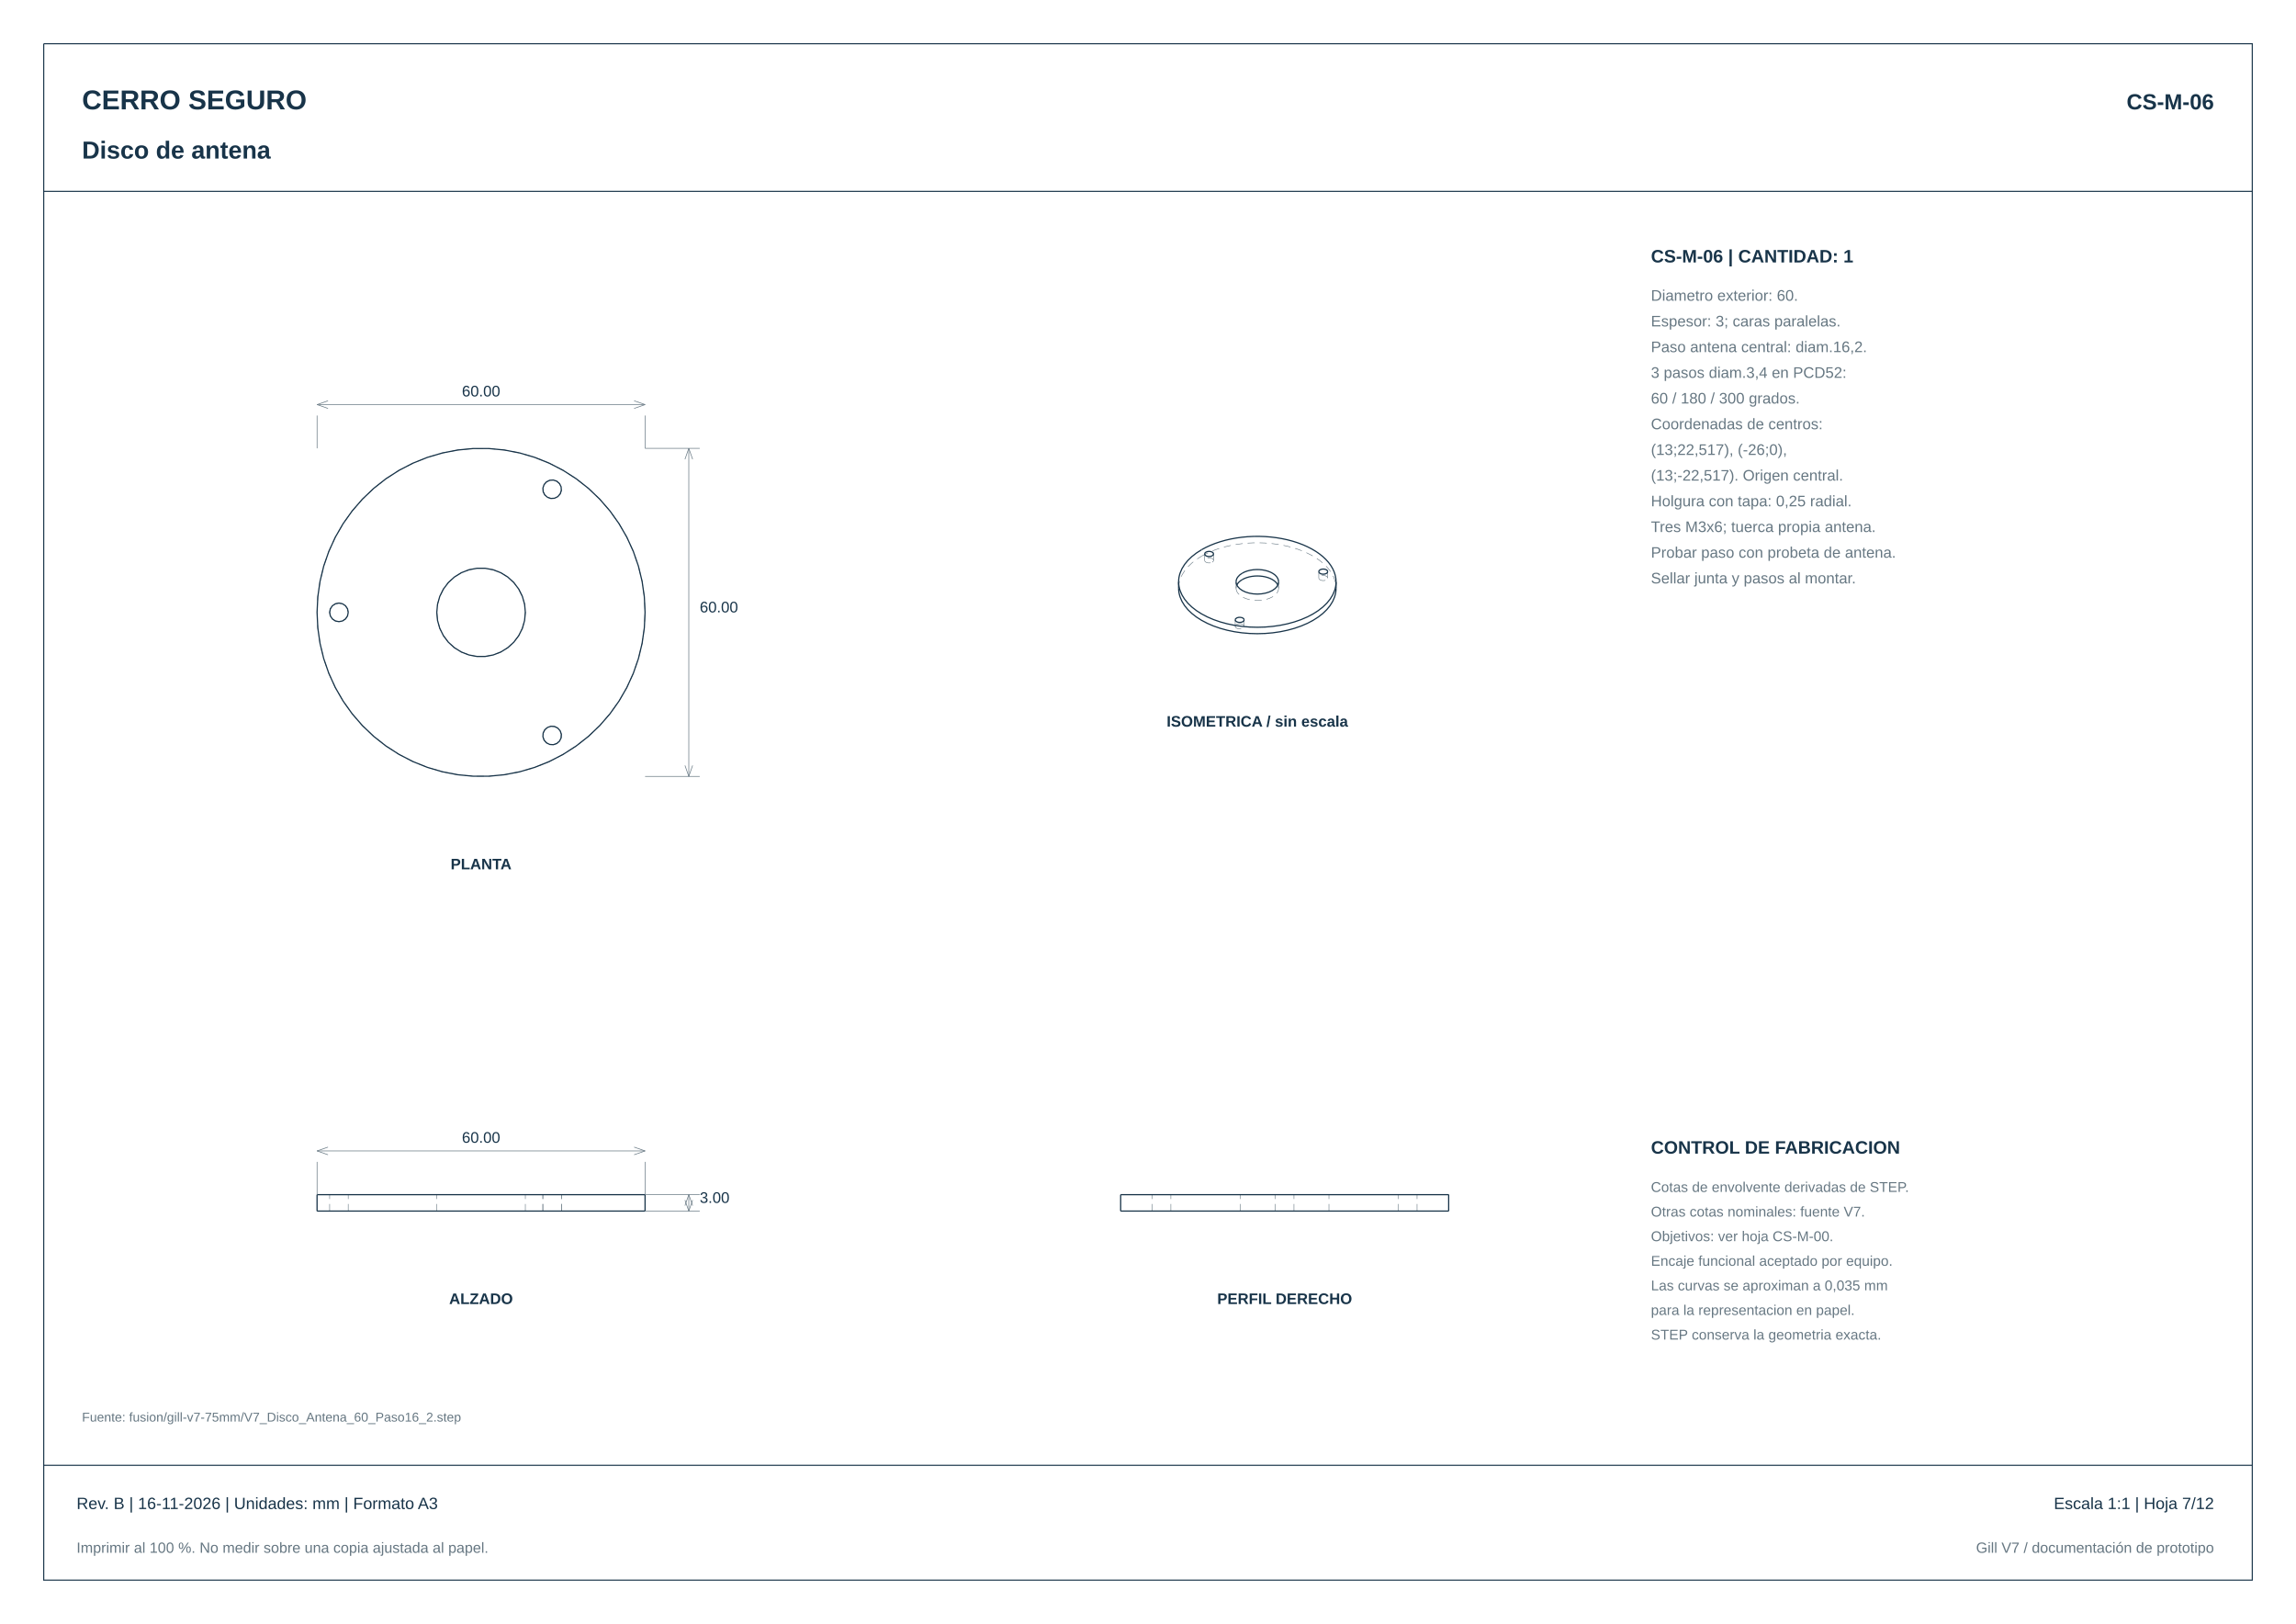
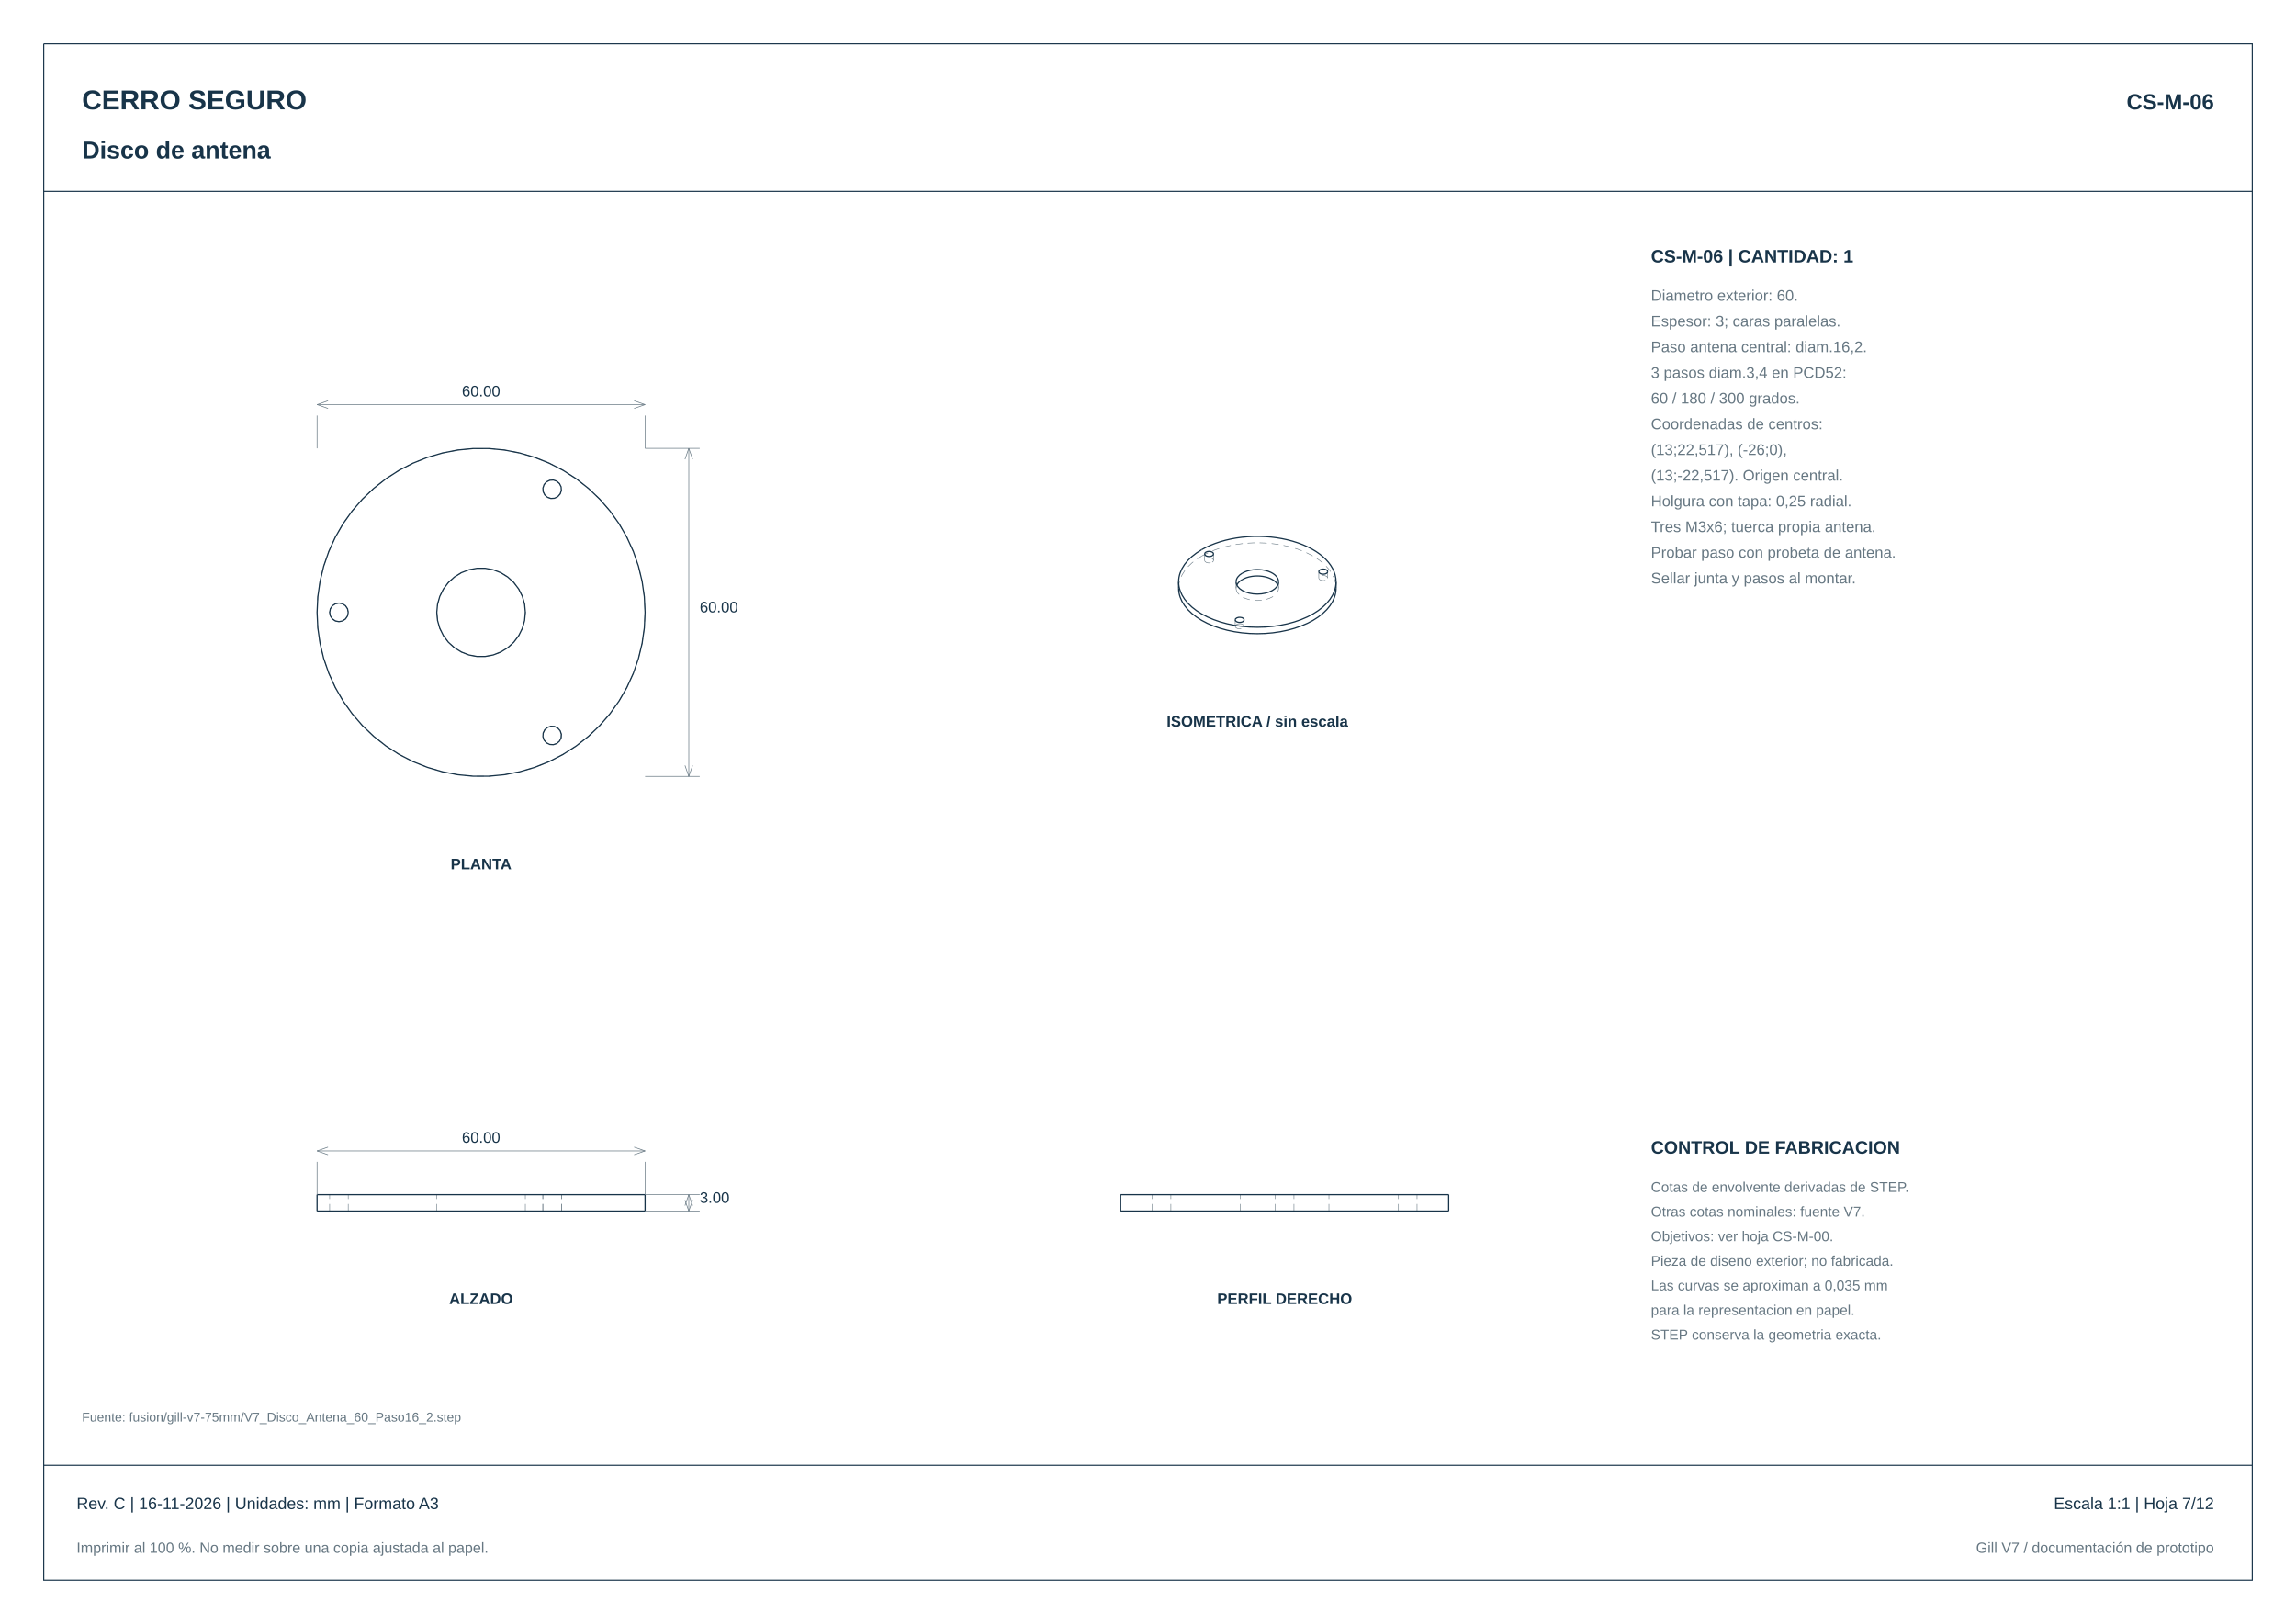
<svg xmlns="http://www.w3.org/2000/svg" width="420mm" height="297mm" viewBox="0 0 420 297">
  <polyline points="8,8 412,8 412,289 8,289 8,8" fill="none" stroke="#183449" stroke-width="0.2" />
  <text x="15" y="20" font-family="Arial, sans-serif" font-size="5" font-weight="700" text-anchor="start" fill="#183449">CERRO SEGURO</text>
  <text x="15" y="29" font-family="Arial, sans-serif" font-size="4.5" font-weight="700" text-anchor="start" fill="#183449">Disco de antena</text>
  <text x="405" y="20" font-family="Arial, sans-serif" font-size="4" font-weight="700" text-anchor="end" fill="#183449">CS-M-06</text>
  <polyline points="8,35 412,35" fill="none" stroke="#183449" stroke-width="0.2" />
  <polyline points="8,268 412,268" fill="none" stroke="#183449" stroke-width="0.2" />
-   <text x="14" y="276" font-family="Arial, sans-serif" font-size="3" font-weight="400" text-anchor="start" fill="#183449">Rev. B | 16-11-2026 | Unidades: mm | Formato A3</text>
+   <text x="14" y="276" font-family="Arial, sans-serif" font-size="3" font-weight="400" text-anchor="start" fill="#183449">Rev. C | 16-11-2026 | Unidades: mm | Formato A3</text>
  <text x="14" y="284" font-family="Arial, sans-serif" font-size="2.7" font-weight="400" text-anchor="start" fill="#667782">Imprimir al 100 %. No medir sobre una copia ajustada al papel.</text>
  <text x="405" y="276" font-family="Arial, sans-serif" font-size="3" font-weight="400" text-anchor="end" fill="#183449">Escala 1:1 | Hoja 7/12</text>
  <text x="405" y="284" font-family="Arial, sans-serif" font-size="2.7" font-weight="400" text-anchor="end" fill="#667782">Gill V7 / documentación de prototipo</text>
  <polyline points="100.15,133.044 99.651,133.482 99.358,134.077 99.314,134.739 99.528,135.367 99.965,135.865 100.56,136.159 101.222,136.202 101.85,135.989 102.349,135.552 102.642,134.957 102.686,134.295 102.472,133.667 102.035,133.168 101.44,132.875 100.778,132.831 100.15,133.044" fill="none" stroke="#667782" stroke-width="0.1" stroke-dasharray="1.3 .9" />
  <polyline points="63.7,112 63.571,111.349 63.202,110.798 62.651,110.429 62,110.3 61.349,110.429 60.798,110.798 60.429,111.349 60.3,112 60.429,112.651 60.798,113.202 61.349,113.571 62,113.7 62.651,113.571 63.202,113.202 63.571,112.651 63.7,112" fill="none" stroke="#667782" stroke-width="0.1" stroke-dasharray="1.3 .9" />
  <polyline points="100.15,90.956 100.778,91.169 101.44,91.125 102.035,90.832 102.472,90.333 102.686,89.705 102.642,89.043 102.349,88.448 101.85,88.011 101.222,87.798 100.56,87.841 99.965,88.135 99.528,88.633 99.314,89.261 99.358,89.923 99.651,90.518 100.15,90.956" fill="none" stroke="#667782" stroke-width="0.1" stroke-dasharray="1.3 .9" />
  <polyline points="79.9,112 80.038,113.488 80.447,114.926 81.113,116.264 82.014,117.457 83.119,118.464 84.389,119.251 85.783,119.791 87.253,120.065 88.747,120.065 90.217,119.791 91.611,119.251 92.881,118.464 93.986,117.457 94.887,116.264 95.553,114.926 95.962,113.488 96.1,112 95.962,110.512 95.553,109.074 94.887,107.736 93.986,106.543 92.881,105.536 91.611,104.749 90.217,104.209 88.747,103.935 87.253,103.935 85.783,104.209 84.389,104.749 83.119,105.536 82.014,106.543 81.113,107.736 80.447,109.074 80.038,110.512 79.9,112" fill="none" stroke="#667782" stroke-width="0.1" stroke-dasharray="1.3 .9" />
  <polyline points="58,112 58.136,109.148 58.542,106.323 59.215,103.548 60.149,100.85 61.335,98.253 62.762,95.781 64.418,93.455 66.288,91.298 68.354,89.328 70.598,87.563 73,86.019 75.537,84.711 78.188,83.65 80.927,82.846 83.731,82.305 86.573,82.034 89.427,82.034 92.269,82.305 95.073,82.846 97.812,83.65 100.463,84.711 103,86.019 105.402,87.563 107.646,89.328 109.712,91.298 111.582,93.455 113.238,95.781 114.665,98.253 115.851,100.85 116.785,103.548 117.458,106.323 117.864,109.148 118,112 117.864,114.852 117.458,117.677 116.785,120.452 115.851,123.15 114.665,125.747 113.238,128.219 111.582,130.545 109.712,132.702 107.646,134.673 105.402,136.437 103,137.981 100.463,139.289 97.812,140.35 95.073,141.154 92.269,141.695 89.427,141.966 86.573,141.966 83.731,141.695 80.927,141.154 78.188,140.35 75.537,139.289 73,137.981 70.598,136.437 68.354,134.673 66.288,132.702 64.418,130.545 62.762,128.219 61.335,125.747 60.149,123.15 59.215,120.452 58.542,117.677 58.136,114.852 58,112" fill="none" stroke="#667782" stroke-width="0.1" stroke-dasharray="1.3 .9" />
  <polyline points="100.15,133.044 100.778,132.831 101.44,132.875 102.035,133.168 102.472,133.667 102.686,134.295 102.642,134.957 102.349,135.552 101.85,135.989 101.222,136.202 100.56,136.159 99.965,135.865 99.528,135.367 99.314,134.739 99.358,134.077 99.651,133.482 100.15,133.044" fill="none" stroke="#183449" stroke-width="0.22" />
  <polyline points="63.7,112 63.571,112.651 63.202,113.202 62.651,113.571 62,113.7 61.349,113.571 60.798,113.202 60.429,112.651 60.3,112 60.429,111.349 60.798,110.798 61.349,110.429 62,110.3 62.651,110.429 63.202,110.798 63.571,111.349 63.7,112" fill="none" stroke="#183449" stroke-width="0.22" />
  <polyline points="100.15,90.956 99.651,90.518 99.358,89.923 99.314,89.261 99.528,88.633 99.965,88.135 100.56,87.841 101.222,87.798 101.85,88.011 102.349,88.448 102.642,89.043 102.686,89.705 102.472,90.333 102.035,90.832 101.44,91.125 100.778,91.169 100.15,90.956" fill="none" stroke="#183449" stroke-width="0.22" />
  <polyline points="79.9,112 80.038,110.512 80.447,109.074 81.113,107.736 82.014,106.543 83.119,105.536 84.389,104.749 85.783,104.209 87.253,103.935 88.747,103.935 90.217,104.209 91.611,104.749 92.881,105.536 93.986,106.543 94.887,107.736 95.553,109.074 95.962,110.512 96.1,112 95.962,113.488 95.553,114.926 94.887,116.264 93.986,117.457 92.881,118.464 91.611,119.251 90.217,119.791 88.747,120.065 87.253,120.065 85.783,119.791 84.389,119.251 83.119,118.464 82.014,117.457 81.113,116.264 80.447,114.926 80.038,113.488 79.9,112" fill="none" stroke="#183449" stroke-width="0.22" />
  <polyline points="58,112 58.136,114.852 58.542,117.677 59.215,120.452 60.149,123.15 61.335,125.747 62.762,128.219 64.418,130.545 66.288,132.702 68.354,134.673 70.598,136.437 73,137.981 75.537,139.289 78.188,140.35 80.927,141.154 83.731,141.695 86.573,141.966 89.427,141.966 92.269,141.695 95.073,141.154 97.812,140.35 100.463,139.289 103,137.981 105.402,136.437 107.646,134.673 109.712,132.702 111.582,130.545 113.238,128.219 114.665,125.747 115.851,123.15 116.785,120.452 117.458,117.677 117.864,114.852 118,112 117.864,109.148 117.458,106.323 116.785,103.548 115.851,100.85 114.665,98.253 113.238,95.781 111.582,93.455 109.712,91.298 107.646,89.328 105.402,87.563 103,86.019 100.463,84.711 97.812,83.65 95.073,82.846 92.269,82.305 89.427,82.034 86.573,82.034 83.731,82.305 80.927,82.846 78.188,83.65 75.537,84.711 73,86.019 70.598,87.563 68.354,89.328 66.288,91.298 64.418,93.455 62.762,95.781 61.335,98.253 60.149,100.85 59.215,103.548 58.542,106.323 58.136,109.148 58,112" fill="none" stroke="#183449" stroke-width="0.22" />
  <text x="88" y="159.0" font-family="Arial, sans-serif" font-size="2.8" font-weight="700" text-anchor="middle" fill="#183449">PLANTA</text>
  <polyline points="58,82 58,76" fill="none" stroke="#667782" stroke-width="0.12" />
  <polyline points="118,82 118,76" fill="none" stroke="#667782" stroke-width="0.12" />
  <polyline points="58,74 118,74" fill="none" stroke="#667782" stroke-width="0.12" />
  <polyline points="58,74 60,73.3" fill="none" stroke="#667782" stroke-width="0.12" />
  <polyline points="58,74 60,74.7" fill="none" stroke="#667782" stroke-width="0.12" />
  <polyline points="118,74 116,73.3" fill="none" stroke="#667782" stroke-width="0.12" />
  <polyline points="118,74 116,74.7" fill="none" stroke="#667782" stroke-width="0.12" />
  <text x="88.0" y="72.5" font-family="Arial, sans-serif" font-size="2.8" font-weight="400" text-anchor="middle" fill="#183449">60.00</text>
  <polyline points="118,82 128,82" fill="none" stroke="#667782" stroke-width="0.12" />
  <polyline points="118,142 128,142" fill="none" stroke="#667782" stroke-width="0.12" />
  <polyline points="126,82 126,142" fill="none" stroke="#667782" stroke-width="0.12" />
  <polyline points="126,82 125.3,84" fill="none" stroke="#667782" stroke-width="0.12" />
  <polyline points="126,82 126.7,84" fill="none" stroke="#667782" stroke-width="0.12" />
  <polyline points="126,142 125.3,140" fill="none" stroke="#667782" stroke-width="0.12" />
  <polyline points="126,142 126.7,140" fill="none" stroke="#667782" stroke-width="0.12" />
  <text x="128.0" y="112.0" font-family="Arial, sans-serif" font-size="2.8" font-weight="400" text-anchor="start" fill="#183449">60.00</text>
  <polyline points="100.15,218.5 100.379,218.5 100.622,218.5 100.873,218.5 101.127,218.5 101.378,218.5 101.621,218.5 101.85,218.5 102.06,218.5 102.246,218.5 102.405,218.5 102.532,218.5 102.624,218.5 102.681,218.5 102.7,218.5" fill="none" stroke="#667782" stroke-width="0.1" stroke-dasharray="1.3 .9" />
  <polyline points="102.7,218.5 102.657,218.5 102.532,218.5 102.329,218.5 102.06,218.5 101.738,218.5 101.378,218.5 101,218.5 100.622,218.5 100.262,218.5 99.94,218.5 99.671,218.5 99.468,218.5 99.343,218.5 99.3,218.5" fill="none" stroke="#667782" stroke-width="0.1" stroke-dasharray="1.3 .9" />
  <polyline points="99.3,218.5 99.305,218.5 99.319,218.5 99.343,218.5 99.376,218.5 99.418,218.5 99.468,218.5 99.528,218.5 99.595,218.5 99.671,218.5 99.754,218.5 99.844,218.5 99.94,218.5 100.042,218.5 100.15,218.5" fill="none" stroke="#667782" stroke-width="0.1" stroke-dasharray="1.3 .9" />
  <polyline points="100.15,221.5 100.042,221.5 99.94,221.5 99.844,221.5 99.754,221.5 99.671,221.5 99.595,221.5 99.528,221.5 99.468,221.5 99.418,221.5 99.376,221.5 99.343,221.5 99.319,221.5 99.305,221.5 99.3,221.5" fill="none" stroke="#667782" stroke-width="0.1" stroke-dasharray="1.3 .9" />
  <polyline points="99.3,221.5 99.343,221.5 99.468,221.5 99.671,221.5 99.94,221.5 100.262,221.5 100.622,221.5 101,221.5 101.378,221.5 101.738,221.5 102.06,221.5 102.329,221.5 102.532,221.5 102.657,221.5 102.7,221.5" fill="none" stroke="#667782" stroke-width="0.1" stroke-dasharray="1.3 .9" />
  <polyline points="102.7,221.5 102.681,221.5 102.624,221.5 102.532,221.5 102.405,221.5 102.246,221.5 102.06,221.5 101.85,221.5 101.621,221.5 101.378,221.5 101.127,221.5 100.873,221.5 100.622,221.5 100.379,221.5 100.15,221.5" fill="none" stroke="#667782" stroke-width="0.1" stroke-dasharray="1.3 .9" />
  <polyline points="63.7,221.5 63.7,218.5" fill="none" stroke="#667782" stroke-width="0.1" stroke-dasharray="1.3 .9" />
  <polyline points="63.7,218.5 63.657,218.5 63.532,218.5 63.329,218.5 63.06,218.5 62.738,218.5 62.378,218.5 62,218.5 61.622,218.5 61.262,218.5 60.94,218.5 60.671,218.5 60.468,218.5 60.343,218.5 60.3,218.5" fill="none" stroke="#667782" stroke-width="0.1" stroke-dasharray="1.3 .9" />
  <polyline points="60.3,218.5 60.343,218.5 60.468,218.5 60.671,218.5 60.94,218.5 61.262,218.5 61.622,218.5 62,218.5 62.378,218.5 62.738,218.5 63.06,218.5 63.329,218.5 63.532,218.5 63.657,218.5 63.7,218.5" fill="none" stroke="#667782" stroke-width="0.1" stroke-dasharray="1.3 .9" />
  <polyline points="63.7,221.5 63.657,221.5 63.532,221.5 63.329,221.5 63.06,221.5 62.738,221.5 62.378,221.5 62,221.5 61.622,221.5 61.262,221.5 60.94,221.5 60.671,221.5 60.468,221.5 60.343,221.5 60.3,221.5" fill="none" stroke="#667782" stroke-width="0.1" stroke-dasharray="1.3 .9" />
  <polyline points="60.3,221.5 60.343,221.5 60.468,221.5 60.671,221.5 60.94,221.5 61.262,221.5 61.622,221.5 62,221.5 62.378,221.5 62.738,221.5 63.06,221.5 63.329,221.5 63.532,221.5 63.657,221.5 63.7,221.5" fill="none" stroke="#667782" stroke-width="0.1" stroke-dasharray="1.3 .9" />
  <polyline points="100.15,218.5 100.042,218.5 99.94,218.5 99.844,218.5 99.754,218.5 99.671,218.5 99.595,218.5 99.528,218.5 99.468,218.5 99.418,218.5 99.376,218.5 99.343,218.5 99.319,218.5 99.305,218.5 99.3,218.5" fill="none" stroke="#667782" stroke-width="0.1" stroke-dasharray="1.3 .9" />
  <polyline points="99.3,218.5 99.343,218.5 99.468,218.5 99.671,218.5 99.94,218.5 100.262,218.5 100.622,218.5 101,218.5 101.378,218.5 101.738,218.5 102.06,218.5 102.329,218.5 102.532,218.5 102.657,218.5 102.7,218.5" fill="none" stroke="#667782" stroke-width="0.1" stroke-dasharray="1.3 .9" />
  <polyline points="102.7,218.5 102.681,218.5 102.624,218.5 102.532,218.5 102.405,218.5 102.246,218.5 102.06,218.5 101.85,218.5 101.621,218.5 101.378,218.5 101.127,218.5 100.873,218.5 100.622,218.5 100.379,218.5 100.15,218.5" fill="none" stroke="#667782" stroke-width="0.1" stroke-dasharray="1.3 .9" />
  <polyline points="100.15,221.5 100.379,221.5 100.622,221.5 100.873,221.5 101.127,221.5 101.378,221.5 101.621,221.5 101.85,221.5 102.06,221.5 102.246,221.5 102.405,221.5 102.532,221.5 102.624,221.5 102.681,221.5 102.7,221.5" fill="none" stroke="#667782" stroke-width="0.1" stroke-dasharray="1.3 .9" />
  <polyline points="102.7,221.5 102.657,221.5 102.532,221.5 102.329,221.5 102.06,221.5 101.738,221.5 101.378,221.5 101,221.5 100.622,221.5 100.262,221.5 99.94,221.5 99.671,221.5 99.468,221.5 99.343,221.5 99.3,221.5" fill="none" stroke="#667782" stroke-width="0.1" stroke-dasharray="1.3 .9" />
  <polyline points="99.3,221.5 99.305,221.5 99.319,221.5 99.343,221.5 99.376,221.5 99.418,221.5 99.468,221.5 99.528,221.5 99.595,221.5 99.671,221.5 99.754,221.5 99.844,221.5 99.94,221.5 100.042,221.5 100.15,221.5" fill="none" stroke="#667782" stroke-width="0.1" stroke-dasharray="1.3 .9" />
  <polyline points="79.9,221.5 79.9,218.5" fill="none" stroke="#667782" stroke-width="0.1" stroke-dasharray="1.3 .9" />
  <polyline points="79.9,218.5 80.103,218.5 80.702,218.5 81.667,218.5 82.95,218.5 84.486,218.5 86.198,218.5 88,218.5 89.802,218.5 91.514,218.5 93.05,218.5 94.333,218.5 95.298,218.5 95.897,218.5 96.1,218.5" fill="none" stroke="#667782" stroke-width="0.1" stroke-dasharray="1.3 .9" />
  <polyline points="96.1,218.5 95.897,218.5 95.298,218.5 94.333,218.5 93.05,218.5 91.514,218.5 89.802,218.5 88,218.5 86.198,218.5 84.486,218.5 82.95,218.5 81.667,218.5 80.702,218.5 80.103,218.5 79.9,218.5" fill="none" stroke="#667782" stroke-width="0.1" stroke-dasharray="1.3 .9" />
  <polyline points="79.9,221.5 80.103,221.5 80.702,221.5 81.667,221.5 82.95,221.5 84.486,221.5 86.198,221.5 88,221.5 89.802,221.5 91.514,221.5 93.05,221.5 94.333,221.5 95.298,221.5 95.897,221.5 96.1,221.5" fill="none" stroke="#667782" stroke-width="0.1" stroke-dasharray="1.3 .9" />
  <polyline points="96.1,221.5 95.897,221.5 95.298,221.5 94.333,221.5 93.05,221.5 91.514,221.5 89.802,221.5 88,221.5 86.198,221.5 84.486,221.5 82.95,221.5 81.667,221.5 80.702,221.5 80.103,221.5 79.9,221.5" fill="none" stroke="#667782" stroke-width="0.1" stroke-dasharray="1.3 .9" />
  <polyline points="118,218.5 117.248,218.5 115.029,218.5 111.455,218.5 106.705,218.5 101.016,218.5 94.676,218.5 88,218.5 81.324,218.5 74.984,218.5 69.295,218.5 64.545,218.5 60.971,218.5 58.752,218.5 58,218.5" fill="none" stroke="#667782" stroke-width="0.1" stroke-dasharray="1.3 .9" />
  <polyline points="58,221.5 58.752,221.5 60.971,221.5 64.545,221.5 69.295,221.5 74.984,221.5 81.324,221.5 88,221.5 94.676,221.5 101.016,221.5 106.705,221.5 111.455,221.5 115.029,221.5 117.248,221.5 118,221.5" fill="none" stroke="#667782" stroke-width="0.1" stroke-dasharray="1.3 .9" />
  <polyline points="102.7,221.5 102.7,218.5" fill="none" stroke="#667782" stroke-width="0.1" stroke-dasharray="1.3 .9" />
  <polyline points="99.3,221.5 99.3,218.5" fill="none" stroke="#667782" stroke-width="0.1" stroke-dasharray="1.3 .9" />
  <polyline points="60.3,221.5 60.3,218.5" fill="none" stroke="#667782" stroke-width="0.1" stroke-dasharray="1.3 .9" />
  <polyline points="102.7,221.5 102.7,218.5" fill="none" stroke="#667782" stroke-width="0.1" stroke-dasharray="1.3 .9" />
  <polyline points="99.3,221.5 99.3,218.5" fill="none" stroke="#667782" stroke-width="0.1" stroke-dasharray="1.3 .9" />
  <polyline points="96.1,221.5 96.1,218.5" fill="none" stroke="#667782" stroke-width="0.1" stroke-dasharray="1.3 .9" />
  <polyline points="58,218.5 58.752,218.5 60.971,218.5 64.545,218.5 69.295,218.5 74.984,218.5 81.324,218.5 88,218.5 94.676,218.5 101.016,218.5 106.705,218.5 111.455,218.5 115.029,218.5 117.248,218.5 118,218.5" fill="none" stroke="#183449" stroke-width="0.22" />
  <polyline points="58,218.5 58,221.5" fill="none" stroke="#183449" stroke-width="0.22" />
  <polyline points="118,221.5 117.248,221.5 115.029,221.5 111.455,221.5 106.705,221.5 101.016,221.5 94.676,221.5 88,221.5 81.324,221.5 74.984,221.5 69.295,221.5 64.545,221.5 60.971,221.5 58.752,221.5 58,221.5" fill="none" stroke="#183449" stroke-width="0.22" />
  <polyline points="118,221.5 118,218.5" fill="none" stroke="#183449" stroke-width="0.22" />
  <text x="88" y="238.5" font-family="Arial, sans-serif" font-size="2.8" font-weight="700" text-anchor="middle" fill="#183449">ALZADO</text>
  <polyline points="58,218.5 58,212.5" fill="none" stroke="#667782" stroke-width="0.12" />
  <polyline points="118,218.5 118,212.5" fill="none" stroke="#667782" stroke-width="0.12" />
  <polyline points="58,210.5 118,210.5" fill="none" stroke="#667782" stroke-width="0.12" />
  <polyline points="58,210.5 60,209.8" fill="none" stroke="#667782" stroke-width="0.12" />
  <polyline points="58,210.5 60,211.2" fill="none" stroke="#667782" stroke-width="0.12" />
  <polyline points="118,210.5 116,209.8" fill="none" stroke="#667782" stroke-width="0.12" />
  <polyline points="118,210.5 116,211.2" fill="none" stroke="#667782" stroke-width="0.12" />
  <text x="88.0" y="209.0" font-family="Arial, sans-serif" font-size="2.8" font-weight="400" text-anchor="middle" fill="#183449">60.00</text>
  <polyline points="118,218.5 128,218.5" fill="none" stroke="#667782" stroke-width="0.12" />
  <polyline points="118,221.5 128,221.5" fill="none" stroke="#667782" stroke-width="0.12" />
  <polyline points="126,218.5 126,221.5" fill="none" stroke="#667782" stroke-width="0.12" />
  <polyline points="126,218.5 125.3,220.5" fill="none" stroke="#667782" stroke-width="0.12" />
  <polyline points="126,218.5 126.7,220.5" fill="none" stroke="#667782" stroke-width="0.12" />
  <polyline points="126,221.5 125.3,219.5" fill="none" stroke="#667782" stroke-width="0.12" />
  <polyline points="126,221.5 126.7,219.5" fill="none" stroke="#667782" stroke-width="0.12" />
  <text x="128.0" y="220.0" font-family="Arial, sans-serif" font-size="2.8" font-weight="400" text-anchor="start" fill="#183449">3.00</text>
  <polyline points="213.956,218.5 213.986,218.5 214.015,218.5 214.042,218.5 214.066,218.5 214.088,218.5 214.108,218.5 214.125,218.5 214.141,218.5 214.154,218.5 214.164,218.5 214.173,218.5 214.179,218.5 214.182,218.5 214.183,218.5" fill="none" stroke="#667782" stroke-width="0.1" stroke-dasharray="1.3 .9" />
  <polyline points="214.183,218.5 214.141,218.5 214.015,218.5 213.812,218.5 213.543,218.5 213.221,218.5 212.862,218.5 212.483,218.5 212.105,218.5 211.746,218.5 211.423,218.5 211.154,218.5 210.952,218.5 210.826,218.5 210.783,218.5" fill="none" stroke="#667782" stroke-width="0.1" stroke-dasharray="1.3 .9" />
  <polyline points="210.783,218.5 210.813,218.5 210.901,218.5 211.044,218.5 211.237,218.5 211.474,218.5 211.746,218.5 212.043,218.5 212.356,218.5 212.674,218.5 212.984,218.5 213.278,218.5 213.543,218.5 213.772,218.5 213.956,218.5" fill="none" stroke="#667782" stroke-width="0.1" stroke-dasharray="1.3 .9" />
  <polyline points="213.956,221.5 213.772,221.5 213.543,221.5 213.278,221.5 212.984,221.5 212.674,221.5 212.356,221.5 212.043,221.5 211.746,221.5 211.474,221.5 211.237,221.5 211.044,221.5 210.901,221.5 210.813,221.5 210.783,221.5" fill="none" stroke="#667782" stroke-width="0.1" stroke-dasharray="1.3 .9" />
  <polyline points="210.783,221.5 210.826,221.5 210.952,221.5 211.154,221.5 211.423,221.5 211.746,221.5 212.105,221.5 212.483,221.5 212.862,221.5 213.221,221.5 213.543,221.5 213.812,221.5 214.015,221.5 214.141,221.5 214.183,221.5" fill="none" stroke="#667782" stroke-width="0.1" stroke-dasharray="1.3 .9" />
  <polyline points="214.183,221.5 214.182,221.5 214.179,221.5 214.173,221.5 214.164,221.5 214.154,221.5 214.141,221.5 214.125,221.5 214.108,221.5 214.088,221.5 214.066,221.5 214.042,221.5 214.015,221.5 213.986,221.5 213.956,221.5" fill="none" stroke="#667782" stroke-width="0.1" stroke-dasharray="1.3 .9" />
  <polyline points="235,218.5 234.81,218.5 234.622,218.5 234.439,218.5 234.262,218.5 234.095,218.5 233.94,218.5 233.798,218.5 233.671,218.5 233.561,218.5 233.468,218.5 233.395,218.5 233.343,218.5 233.311,218.5 233.3,218.5" fill="none" stroke="#667782" stroke-width="0.1" stroke-dasharray="1.3 .9" />
  <polyline points="233.3,218.5 233.343,218.5 233.468,218.5 233.671,218.5 233.94,218.5 234.262,218.5 234.622,218.5 235,218.5 235.378,218.5 235.738,218.5 236.06,218.5 236.329,218.5 236.532,218.5 236.657,218.5 236.7,218.5" fill="none" stroke="#667782" stroke-width="0.1" stroke-dasharray="1.3 .9" />
  <polyline points="236.7,218.5 236.689,218.5 236.657,218.5 236.605,218.5 236.532,218.5 236.439,218.5 236.329,218.5 236.202,218.5 236.06,218.5 235.905,218.5 235.738,218.5 235.561,218.5 235.378,218.5 235.19,218.5 235,218.5" fill="none" stroke="#667782" stroke-width="0.1" stroke-dasharray="1.3 .9" />
  <polyline points="235,221.5 235.19,221.5 235.378,221.5 235.561,221.5 235.738,221.5 235.905,221.5 236.06,221.5 236.202,221.5 236.329,221.5 236.439,221.5 236.532,221.5 236.605,221.5 236.657,221.5 236.689,221.5 236.7,221.5" fill="none" stroke="#667782" stroke-width="0.1" stroke-dasharray="1.3 .9" />
  <polyline points="236.7,221.5 236.657,221.5 236.532,221.5 236.329,221.5 236.06,221.5 235.738,221.5 235.378,221.5 235,221.5 234.622,221.5 234.262,221.5 233.94,221.5 233.671,221.5 233.468,221.5 233.343,221.5 233.3,221.5" fill="none" stroke="#667782" stroke-width="0.1" stroke-dasharray="1.3 .9" />
  <polyline points="233.3,221.5 233.311,221.5 233.343,221.5 233.395,221.5 233.468,221.5 233.561,221.5 233.671,221.5 233.798,221.5 233.94,221.5 234.095,221.5 234.262,221.5 234.439,221.5 234.622,221.5 234.81,221.5 235,221.5" fill="none" stroke="#667782" stroke-width="0.1" stroke-dasharray="1.3 .9" />
  <polyline points="256.044,218.5 256.228,218.5 256.457,218.5 256.722,218.5 257.016,218.5 257.326,218.5 257.644,218.5 257.957,218.5 258.254,218.5 258.526,218.5 258.763,218.5 258.956,218.5 259.099,218.5 259.187,218.5 259.217,218.5" fill="none" stroke="#667782" stroke-width="0.1" stroke-dasharray="1.3 .9" />
  <polyline points="259.217,218.5 259.174,218.5 259.048,218.5 258.846,218.5 258.577,218.5 258.254,218.5 257.895,218.5 257.517,218.5 257.138,218.5 256.779,218.5 256.457,218.5 256.188,218.5 255.985,218.5 255.859,218.5 255.817,218.5" fill="none" stroke="#667782" stroke-width="0.1" stroke-dasharray="1.3 .9" />
  <polyline points="255.817,218.5 255.818,218.5 255.821,218.5 255.827,218.5 255.836,218.5 255.846,218.5 255.859,218.5 255.875,218.5 255.892,218.5 255.912,218.5 255.934,218.5 255.958,218.5 255.985,218.5 256.014,218.5 256.044,218.5" fill="none" stroke="#667782" stroke-width="0.1" stroke-dasharray="1.3 .9" />
  <polyline points="256.044,221.5 256.014,221.5 255.985,221.5 255.958,221.5 255.934,221.5 255.912,221.5 255.892,221.5 255.875,221.5 255.859,221.5 255.846,221.5 255.836,221.5 255.827,221.5 255.821,221.5 255.818,221.5 255.817,221.5" fill="none" stroke="#667782" stroke-width="0.1" stroke-dasharray="1.3 .9" />
  <polyline points="255.817,221.5 255.859,221.5 255.985,221.5 256.188,221.5 256.457,221.5 256.779,221.5 257.138,221.5 257.517,221.5 257.895,221.5 258.254,221.5 258.577,221.5 258.846,221.5 259.048,221.5 259.174,221.5 259.217,221.5" fill="none" stroke="#667782" stroke-width="0.1" stroke-dasharray="1.3 .9" />
  <polyline points="259.217,221.5 259.187,221.5 259.099,221.5 258.956,221.5 258.763,221.5 258.526,221.5 258.254,221.5 257.957,221.5 257.644,221.5 257.326,221.5 257.016,221.5 256.722,221.5 256.457,221.5 256.228,221.5 256.044,221.5" fill="none" stroke="#667782" stroke-width="0.1" stroke-dasharray="1.3 .9" />
  <polyline points="235,218.5 235.907,218.5 236.802,218.5 237.675,218.5 238.514,218.5 239.31,218.5 240.05,218.5 240.728,218.5 241.333,218.5 241.858,218.5 242.298,218.5 242.645,218.5 242.897,218.5 243.049,218.5 243.1,218.5" fill="none" stroke="#667782" stroke-width="0.1" stroke-dasharray="1.3 .9" />
  <polyline points="243.1,218.5 242.897,218.5 242.298,218.5 241.333,218.5 240.05,218.5 238.514,218.5 236.802,218.5 235,218.5 233.198,218.5 231.486,218.5 229.95,218.5 228.667,218.5 227.702,218.5 227.103,218.5 226.9,218.5" fill="none" stroke="#667782" stroke-width="0.1" stroke-dasharray="1.3 .9" />
  <polyline points="226.9,218.5 226.951,218.5 227.103,218.5 227.355,218.5 227.702,218.5 228.142,218.5 228.667,218.5 229.272,218.5 229.95,218.5 230.69,218.5 231.486,218.5 232.325,218.5 233.198,218.5 234.093,218.5 235,218.5" fill="none" stroke="#667782" stroke-width="0.1" stroke-dasharray="1.3 .9" />
  <polyline points="235,221.5 234.093,221.5 233.198,221.5 232.325,221.5 231.486,221.5 230.69,221.5 229.95,221.5 229.272,221.5 228.667,221.5 228.142,221.5 227.702,221.5 227.355,221.5 227.103,221.5 226.951,221.5 226.9,221.5" fill="none" stroke="#667782" stroke-width="0.1" stroke-dasharray="1.3 .9" />
  <polyline points="226.9,221.5 227.103,221.5 227.702,221.5 228.667,221.5 229.95,221.5 231.486,221.5 233.198,221.5 235,221.5 236.802,221.5 238.514,221.5 240.05,221.5 241.333,221.5 242.298,221.5 242.897,221.5 243.1,221.5" fill="none" stroke="#667782" stroke-width="0.1" stroke-dasharray="1.3 .9" />
  <polyline points="243.1,221.5 243.049,221.5 242.897,221.5 242.645,221.5 242.298,221.5 241.858,221.5 241.333,221.5 240.728,221.5 240.05,221.5 239.31,221.5 238.514,221.5 237.675,221.5 236.802,221.5 235.907,221.5 235,221.5" fill="none" stroke="#667782" stroke-width="0.1" stroke-dasharray="1.3 .9" />
  <polyline points="235,218.5 231.641,218.5 228.324,218.5 225.092,218.5 221.983,218.5 219.039,218.5 216.295,218.5 213.787,218.5 211.545,218.5 209.598,218.5 207.971,218.5 206.684,218.5 205.752,218.5 205.189,218.5 205,218.5" fill="none" stroke="#667782" stroke-width="0.1" stroke-dasharray="1.3 .9" />
  <polyline points="265,218.5 264.811,218.5 264.248,218.5 263.317,218.5 262.029,218.5 260.402,218.5 258.455,218.5 256.213,218.5 253.705,218.5 250.961,218.5 248.017,218.5 244.908,218.5 241.676,218.5 238.359,218.5 235,218.5" fill="none" stroke="#667782" stroke-width="0.1" stroke-dasharray="1.3 .9" />
  <polyline points="235,221.5 238.359,221.5 241.676,221.5 244.908,221.5 248.017,221.5 250.961,221.5 253.705,221.5 256.213,221.5 258.455,221.5 260.402,221.5 262.029,221.5 263.317,221.5 264.248,221.5 264.811,221.5 265,221.5" fill="none" stroke="#667782" stroke-width="0.1" stroke-dasharray="1.3 .9" />
  <polyline points="205,221.5 205.189,221.5 205.752,221.5 206.684,221.5 207.971,221.5 209.598,221.5 211.545,221.5 213.787,221.5 216.295,221.5 219.039,221.5 221.983,221.5 225.092,221.5 228.324,221.5 231.641,221.5 235,221.5" fill="none" stroke="#667782" stroke-width="0.1" stroke-dasharray="1.3 .9" />
  <polyline points="214.183,221.5 214.183,218.5" fill="none" stroke="#667782" stroke-width="0.1" stroke-dasharray="1.3 .9" />
  <polyline points="210.783,221.5 210.783,218.5" fill="none" stroke="#667782" stroke-width="0.1" stroke-dasharray="1.3 .9" />
  <polyline points="236.7,221.5 236.7,218.5" fill="none" stroke="#667782" stroke-width="0.1" stroke-dasharray="1.3 .9" />
  <polyline points="233.3,221.5 233.3,218.5" fill="none" stroke="#667782" stroke-width="0.1" stroke-dasharray="1.3 .9" />
  <polyline points="259.217,221.5 259.217,218.5" fill="none" stroke="#667782" stroke-width="0.1" stroke-dasharray="1.3 .9" />
  <polyline points="255.817,221.5 255.817,218.5" fill="none" stroke="#667782" stroke-width="0.1" stroke-dasharray="1.3 .9" />
  <polyline points="243.1,221.5 243.1,218.5" fill="none" stroke="#667782" stroke-width="0.1" stroke-dasharray="1.3 .9" />
  <polyline points="226.9,221.5 226.9,218.5" fill="none" stroke="#667782" stroke-width="0.1" stroke-dasharray="1.3 .9" />
  <polyline points="205,218.5 205.752,218.5 207.971,218.5 211.545,218.5 216.295,218.5 221.983,218.5 228.324,218.5 235,218.5 241.676,218.5 248.017,218.5 253.705,218.5 258.455,218.5 262.029,218.5 264.248,218.5 265,218.5" fill="none" stroke="#183449" stroke-width="0.22" />
  <polyline points="265,221.5 264.248,221.5 262.029,221.5 258.455,221.5 253.705,221.5 248.017,221.5 241.676,221.5 235,221.5 228.324,221.5 221.983,221.5 216.295,221.5 211.545,221.5 207.971,221.5 205.752,221.5 205,221.5" fill="none" stroke="#183449" stroke-width="0.22" />
  <polyline points="265,221.5 265,218.5" fill="none" stroke="#183449" stroke-width="0.22" />
  <polyline points="205,221.5 205,218.5" fill="none" stroke="#183449" stroke-width="0.22" />
  <text x="235" y="238.5" font-family="Arial, sans-serif" font-size="2.8" font-weight="700" text-anchor="middle" fill="#183449">PERFIL DERECHO</text>
  <polyline points="226.981,114.091 226.611,114.084 226.273,114.173 226.038,114.338 225.975,114.439 225.954,114.546" fill="none" stroke="#667782" stroke-width="0.1" stroke-dasharray="1.3 .9" />
  <polyline points="225.954,114.546 226.016,114.727 226.193,114.88 226.458,114.982 226.77,115.018 227.082,114.982 227.347,114.88 227.524,114.727 227.586,114.546" fill="none" stroke="#667782" stroke-width="0.1" stroke-dasharray="1.3 .9" />
  <polyline points="227.586,114.546 227.543,114.395 227.417,114.26 227.223,114.155 226.981,114.091" fill="none" stroke="#667782" stroke-width="0.1" stroke-dasharray="1.3 .9" />
  <polyline points="221.752,102.825 221.929,102.672 221.991,102.492" fill="none" stroke="#667782" stroke-width="0.1" stroke-dasharray="1.3 .9" />
  <polyline points="221.991,102.492 221.929,102.311 221.752,102.159 221.488,102.056 221.175,102.021 220.863,102.056 220.598,102.159 220.421,102.311 220.359,102.492" fill="none" stroke="#667782" stroke-width="0.1" stroke-dasharray="1.3 .9" />
  <polyline points="220.359,102.492 220.394,102.628 220.497,102.753 220.658,102.856 220.863,102.927 221.095,102.96 221.334,102.954 221.56,102.907 221.752,102.825" fill="none" stroke="#667782" stroke-width="0.1" stroke-dasharray="1.3 .9" />
  <polyline points="241.267,105.844 241.392,105.996 241.601,106.114 241.869,106.181 242.161,106.189 242.439,106.137 242.668,106.032 242.819,105.888 242.871,105.722" fill="none" stroke="#667782" stroke-width="0.1" stroke-dasharray="1.3 .9" />
  <polyline points="242.871,105.722 242.809,105.541 242.632,105.389 242.367,105.287 242.055,105.251 241.743,105.287 241.478,105.389 241.301,105.541 241.239,105.722" fill="none" stroke="#667782" stroke-width="0.1" stroke-dasharray="1.3 .9" />
  <polyline points="241.239,105.722 241.267,105.844" fill="none" stroke="#667782" stroke-width="0.1" stroke-dasharray="1.3 .9" />
  <polyline points="226.248,106.999 226.146,107.29 226.112,107.587" fill="none" stroke="#667782" stroke-width="0.1" stroke-dasharray="1.3 .9" />
  <polyline points="226.112,107.587 226.131,107.807 226.187,108.025 226.279,108.238 226.408,108.446 226.767,108.834 227.251,109.174 227.84,109.453 228.512,109.66 229.242,109.788 230,109.831 230.758,109.788 231.488,109.66 232.16,109.453 232.749,109.174 233.233,108.834 233.592,108.446 233.721,108.238 233.813,108.025 233.869,107.807 233.888,107.587" fill="none" stroke="#667782" stroke-width="0.1" stroke-dasharray="1.3 .9" />
  <polyline points="233.888,107.587 233.854,107.29 233.752,106.999" fill="none" stroke="#667782" stroke-width="0.1" stroke-dasharray="1.3 .9" />
  <polyline points="219.818,101.708 220.594,101.291 221.422,100.909 222.296,100.563 223.212,100.254 224.165,99.986 225.149,99.759 226.159,99.574 227.191,99.433 228.237,99.335 229.293,99.283 230.353,99.275 231.411,99.313 232.462,99.395 233.499,99.522 234.517,99.692 235.511,99.906 236.474,100.16 237.403,100.456 238.292,100.789 239.135,101.16 239.929,101.565 240.67,102.003 241.352,102.472 241.973,102.968 242.529,103.489 243.017,104.032 243.435,104.594 243.78,105.173 244.05,105.765 244.244,106.367 244.361,106.975 244.4,107.587" fill="none" stroke="#667782" stroke-width="0.1" stroke-dasharray="1.3 .9" />
  <polyline points="215.6,107.587 215.617,107.179 215.669,106.772 215.756,106.367 215.877,105.965 216.22,105.173 216.696,104.405 217.3,103.668 218.027,102.968 218.869,102.312 219.818,101.708" fill="none" stroke="#667782" stroke-width="0.1" stroke-dasharray="1.3 .9" />
  <polyline points="227.586,114.546 227.586,113.371" fill="none" stroke="#667782" stroke-width="0.1" stroke-dasharray="1.3 .9" />
  <polyline points="225.954,114.546 225.954,113.371" fill="none" stroke="#667782" stroke-width="0.1" stroke-dasharray="1.3 .9" />
  <polyline points="221.991,102.492 221.991,101.316" fill="none" stroke="#667782" stroke-width="0.1" stroke-dasharray="1.3 .9" />
  <polyline points="220.359,102.492 220.359,101.316" fill="none" stroke="#667782" stroke-width="0.1" stroke-dasharray="1.3 .9" />
  <polyline points="242.871,105.722 242.871,104.546" fill="none" stroke="#667782" stroke-width="0.1" stroke-dasharray="1.3 .9" />
  <polyline points="241.239,105.722 241.239,104.546" fill="none" stroke="#667782" stroke-width="0.1" stroke-dasharray="1.3 .9" />
  <polyline points="233.888,107.587 233.888,106.411" fill="none" stroke="#667782" stroke-width="0.1" stroke-dasharray="1.3 .9" />
  <polyline points="226.112,107.587 226.112,106.411" fill="none" stroke="#667782" stroke-width="0.1" stroke-dasharray="1.3 .9" />
  <polyline points="226.981,112.916 227.223,112.979 227.417,113.084 227.543,113.219 227.586,113.371" fill="none" stroke="#183449" stroke-width="0.22" />
  <polyline points="227.586,113.371 227.524,113.551 227.347,113.704 227.082,113.806 226.77,113.842 226.458,113.806 226.193,113.704 226.016,113.551 225.954,113.371" fill="none" stroke="#183449" stroke-width="0.22" />
  <polyline points="225.954,113.371 225.975,113.264 226.038,113.162 226.273,112.997 226.611,112.909 226.981,112.916" fill="none" stroke="#183449" stroke-width="0.22" />
  <polyline points="221.752,101.649 221.56,101.731 221.334,101.778 221.095,101.785 220.863,101.751 220.658,101.68 220.497,101.578 220.394,101.453 220.359,101.316" fill="none" stroke="#183449" stroke-width="0.22" />
  <polyline points="220.359,101.316 220.421,101.136 220.598,100.983 220.863,100.881 221.175,100.845 221.488,100.881 221.752,100.983 221.929,101.136 221.991,101.316" fill="none" stroke="#183449" stroke-width="0.22" />
  <polyline points="221.991,101.316 221.929,101.496 221.752,101.649" fill="none" stroke="#183449" stroke-width="0.22" />
  <polyline points="241.267,104.668 241.239,104.546" fill="none" stroke="#183449" stroke-width="0.22" />
  <polyline points="241.239,104.546 241.301,104.366 241.478,104.213 241.743,104.111 242.055,104.075 242.367,104.111 242.632,104.213 242.809,104.366 242.871,104.546" fill="none" stroke="#183449" stroke-width="0.22" />
  <polyline points="242.871,104.546 242.819,104.712 242.668,104.857 242.439,104.962 242.161,105.013 241.869,105.005 241.601,104.938 241.392,104.82 241.267,104.668" fill="none" stroke="#183449" stroke-width="0.22" />
  <polyline points="227.251,104.824 227.684,104.608 228.167,104.431 228.69,104.297 229.242,104.209 229.809,104.169 230.381,104.177 230.945,104.233 231.488,104.337 231.999,104.486 232.466,104.676 232.881,104.903 233.233,105.164 233.515,105.451 233.721,105.759 233.846,106.082 233.888,106.411" fill="none" stroke="#183449" stroke-width="0.22" />
  <polyline points="233.888,106.411 233.869,106.631 233.813,106.849 233.721,107.062 233.592,107.27 233.233,107.658 232.749,107.998 232.16,108.277 231.488,108.485 230.758,108.612 230,108.656 229.242,108.612 228.512,108.485 227.84,108.277 227.251,107.998 226.767,107.658 226.408,107.27 226.279,107.062 226.187,106.849 226.131,106.631 226.112,106.411" fill="none" stroke="#183449" stroke-width="0.22" />
  <polyline points="226.112,106.411 226.131,106.191 226.187,105.973 226.279,105.759 226.408,105.552 226.767,105.164 227.251,104.824" fill="none" stroke="#183449" stroke-width="0.22" />
  <polyline points="227.251,105.999 226.917,106.219 226.636,106.461 226.411,106.723 226.248,106.999" fill="none" stroke="#183449" stroke-width="0.22" />
  <polyline points="233.752,106.999 233.588,106.721 233.362,106.459 233.078,106.216 232.743,105.996 232.36,105.803 231.937,105.64 231.481,105.511 231,105.418 230.502,105.361 229.995,105.342 229.489,105.361 228.991,105.419 228.51,105.513 228.055,105.643 227.632,105.806 227.251,105.999" fill="none" stroke="#183449" stroke-width="0.22" />
  <polyline points="219.818,100.532 218.869,101.137 218.027,101.792 217.3,102.492 216.696,103.229 216.22,103.998 215.877,104.789 215.756,105.191 215.669,105.596 215.617,106.003 215.6,106.411" fill="none" stroke="#183449" stroke-width="0.22" />
  <polyline points="215.6,106.411 215.617,106.819 215.669,107.226 215.756,107.631 215.877,108.033 216.22,108.824 216.696,109.592 217.3,110.33 218.027,111.03 218.869,111.685 219.818,112.29 220.865,112.838 222,113.324 223.212,113.743 224.489,114.092 225.82,114.367 227.191,114.565 228.589,114.685 230,114.725 231.411,114.685 232.809,114.565 234.18,114.367 235.511,114.092 236.788,113.743 238,113.324 239.135,112.838 240.182,112.29 241.131,111.685 241.973,111.03 242.7,110.33 243.304,109.592 243.78,108.824 244.123,108.033 244.244,107.631 244.331,107.226 244.383,106.819 244.4,106.411" fill="none" stroke="#183449" stroke-width="0.22" />
  <polyline points="244.4,106.411 244.361,105.799 244.244,105.191 244.05,104.589 243.78,103.998 243.435,103.419 243.017,102.856 242.529,102.313 241.973,101.792 241.352,101.296 240.67,100.828 239.929,100.39 239.135,99.984 238.292,99.614 237.403,99.28 236.474,98.985 235.511,98.73 234.517,98.517 233.499,98.346 232.462,98.219 231.411,98.137 230.353,98.1 229.293,98.107 228.237,98.16 227.191,98.257 226.159,98.398 225.149,98.583 224.165,98.81 223.212,99.079 222.296,99.387 221.422,99.733 220.594,100.116 219.818,100.532" fill="none" stroke="#183449" stroke-width="0.22" />
  <polyline points="244.4,107.587 244.383,107.995 244.331,108.401 244.244,108.806 244.123,109.209 243.78,110 243.304,110.768 242.7,111.506 241.973,112.206 241.131,112.861 240.182,113.465 239.135,114.013 238,114.499 236.788,114.919 235.511,115.268 234.18,115.543 232.809,115.741 231.411,115.86 230,115.9 228.589,115.86 227.191,115.741 225.82,115.543 224.489,115.268 223.212,114.919 222,114.499 220.865,114.013 219.818,113.465 218.869,112.861 218.027,112.206 217.3,111.506 216.696,110.768 216.22,110 215.877,109.209 215.756,108.806 215.669,108.401 215.617,107.995 215.6,107.587" fill="none" stroke="#183449" stroke-width="0.22" />
  <polyline points="244.4,107.587 244.4,106.411" fill="none" stroke="#183449" stroke-width="0.22" />
  <polyline points="215.6,107.587 215.6,106.411" fill="none" stroke="#183449" stroke-width="0.22" />
  <text x="230" y="132.9" font-family="Arial, sans-serif" font-size="2.8" font-weight="700" text-anchor="middle" fill="#183449">ISOMETRICA / sin escala</text>
  <text x="302" y="48" font-family="Arial, sans-serif" font-size="3.3" font-weight="700" text-anchor="start" fill="#183449">CS-M-06 | CANTIDAD: 1</text>
  <text x="302" y="55" font-family="Arial, sans-serif" font-size="2.8" font-weight="400" text-anchor="start" fill="#667782">Diametro exterior: 60.</text>
  <text x="302" y="59.7" font-family="Arial, sans-serif" font-size="2.8" font-weight="400" text-anchor="start" fill="#667782">Espesor: 3; caras paralelas.</text>
  <text x="302" y="64.4" font-family="Arial, sans-serif" font-size="2.8" font-weight="400" text-anchor="start" fill="#667782">Paso antena central: diam.16,2.</text>
  <text x="302" y="69.1" font-family="Arial, sans-serif" font-size="2.8" font-weight="400" text-anchor="start" fill="#667782">3 pasos diam.3,4 en PCD52:</text>
  <text x="302" y="73.8" font-family="Arial, sans-serif" font-size="2.8" font-weight="400" text-anchor="start" fill="#667782">60 / 180 / 300 grados.</text>
  <text x="302" y="78.5" font-family="Arial, sans-serif" font-size="2.8" font-weight="400" text-anchor="start" fill="#667782">Coordenadas de centros:</text>
  <text x="302" y="83.2" font-family="Arial, sans-serif" font-size="2.8" font-weight="400" text-anchor="start" fill="#667782">(13;22,517), (-26;0),</text>
  <text x="302" y="87.9" font-family="Arial, sans-serif" font-size="2.8" font-weight="400" text-anchor="start" fill="#667782">(13;-22,517). Origen central.</text>
  <text x="302" y="92.6" font-family="Arial, sans-serif" font-size="2.8" font-weight="400" text-anchor="start" fill="#667782">Holgura con tapa: 0,25 radial.</text>
  <text x="302" y="97.3" font-family="Arial, sans-serif" font-size="2.8" font-weight="400" text-anchor="start" fill="#667782">Tres M3x6; tuerca propia antena.</text>
  <text x="302" y="102" font-family="Arial, sans-serif" font-size="2.8" font-weight="400" text-anchor="start" fill="#667782">Probar paso con probeta de antena.</text>
  <text x="302" y="106.7" font-family="Arial, sans-serif" font-size="2.8" font-weight="400" text-anchor="start" fill="#667782">Sellar junta y pasos al montar.</text>
  <text x="302" y="211" font-family="Arial, sans-serif" font-size="3.3" font-weight="700" text-anchor="start" fill="#183449">CONTROL DE FABRICACION</text>
  <text x="302" y="218" font-family="Arial, sans-serif" font-size="2.6" font-weight="400" text-anchor="start" fill="#667782">Cotas de envolvente derivadas de STEP.</text>
  <text x="302" y="222.5" font-family="Arial, sans-serif" font-size="2.6" font-weight="400" text-anchor="start" fill="#667782">Otras cotas nominales: fuente V7.</text>
  <text x="302" y="227.0" font-family="Arial, sans-serif" font-size="2.6" font-weight="400" text-anchor="start" fill="#667782">Objetivos: ver hoja CS-M-00.</text>
-   <text x="302" y="231.5" font-family="Arial, sans-serif" font-size="2.6" font-weight="400" text-anchor="start" fill="#667782">Encaje funcional aceptado por equipo.</text>
+   <text x="302" y="231.5" font-family="Arial, sans-serif" font-size="2.6" font-weight="400" text-anchor="start" fill="#667782">Pieza de diseno exterior; no fabricada.</text>
  <text x="302" y="236.0" font-family="Arial, sans-serif" font-size="2.6" font-weight="400" text-anchor="start" fill="#667782">Las curvas se aproximan a 0,035 mm</text>
  <text x="302" y="240.5" font-family="Arial, sans-serif" font-size="2.6" font-weight="400" text-anchor="start" fill="#667782">para la representacion en papel.</text>
  <text x="302" y="245.0" font-family="Arial, sans-serif" font-size="2.6" font-weight="400" text-anchor="start" fill="#667782">STEP conserva la geometria exacta.</text>
  <text x="15" y="260" font-family="Arial, sans-serif" font-size="2.35" font-weight="400" text-anchor="start" fill="#667782">Fuente: fusion/gill-v7-75mm/V7_Disco_Antena_60_Paso16_2.step</text>
</svg>
